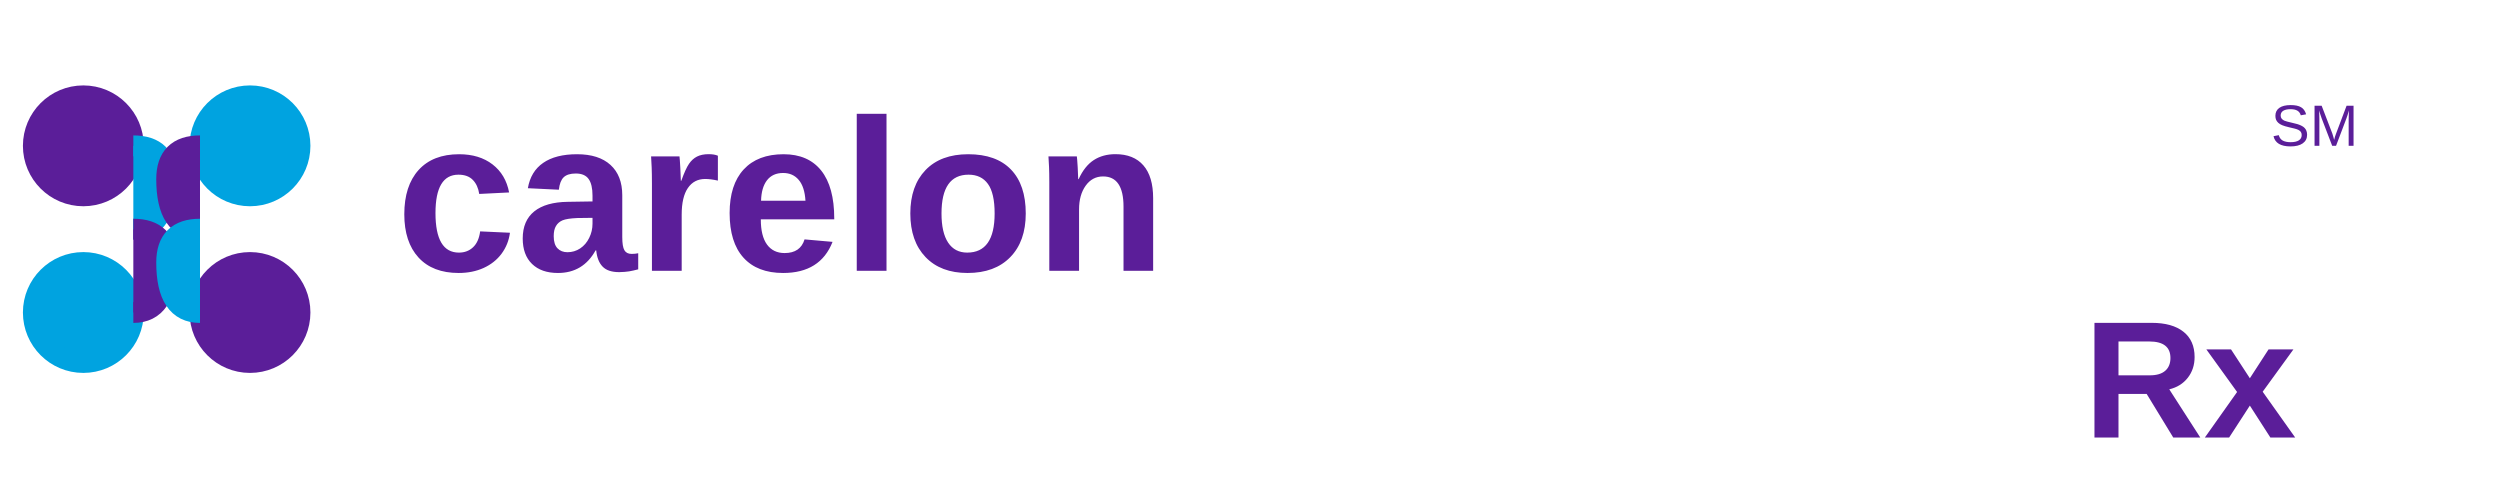
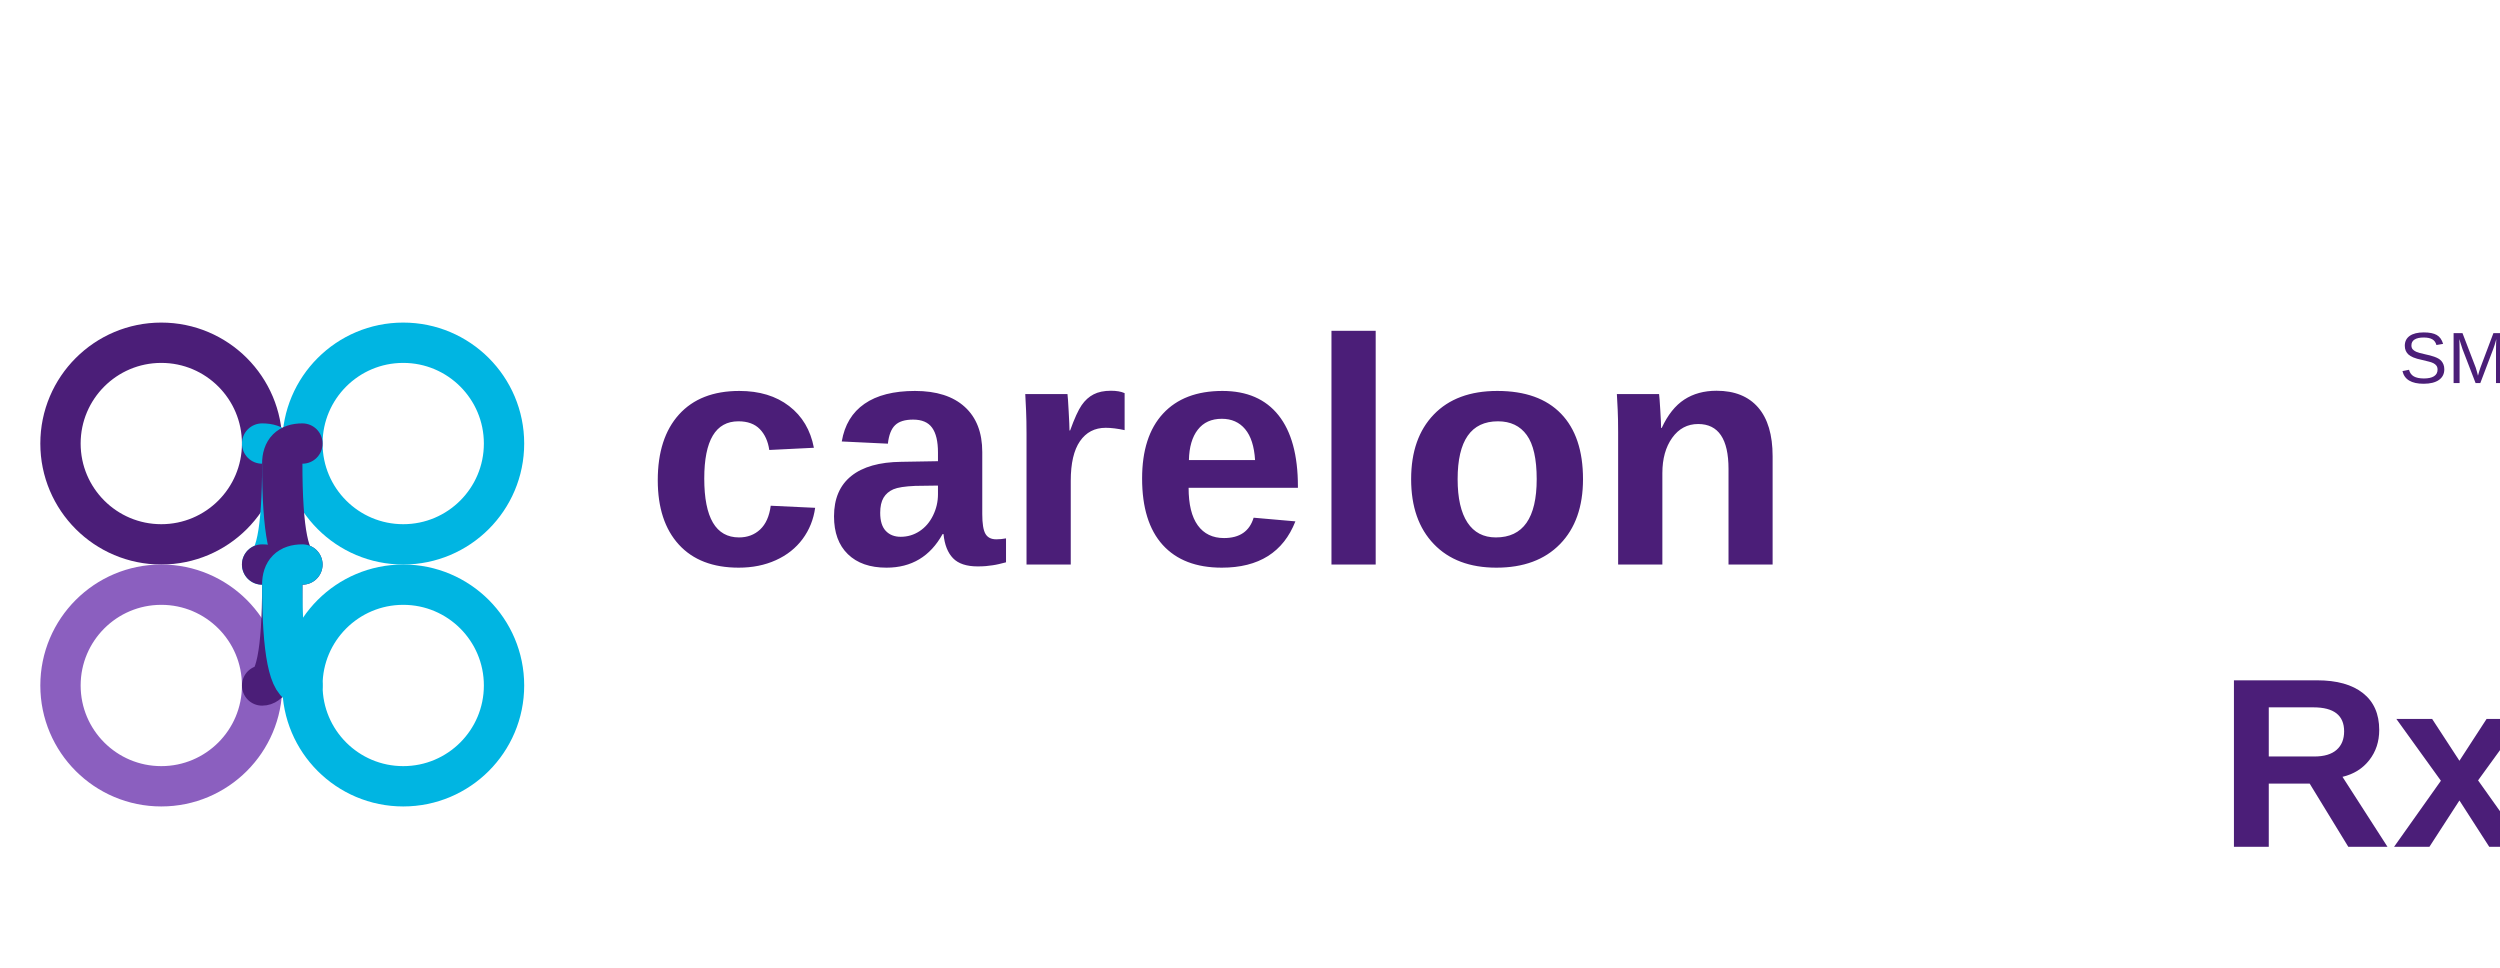
- <svg xmlns="http://www.w3.org/2000/svg" viewBox="0 0 600 120" preserveAspectRatio="xMidYMid meet">
+ <svg xmlns="http://www.w3.org/2000/svg" viewBox="0 0 620 240" preserveAspectRatio="xMidYMid meet">
  <defs>
    <style>
-       .purple { fill: #5B1E99; }
-       .cyan { fill: #00A3E0; }
+       .purple { fill: #4B1E78; }
+       .cyan { fill: #00B5E2; }
+       .light-purple { fill: #8B5FBF; }
    </style>
  </defs>
-   <g transform="translate(5, 20)">
-     <circle class="purple" cx="15" cy="15" r="12" fill="none" stroke="#5B1E99" stroke-width="5" />
-     <circle class="cyan" cx="55" cy="15" r="12" fill="none" stroke="#00A3E0" stroke-width="5" />
-     <circle class="cyan" cx="15" cy="55" r="12" fill="none" stroke="#00A3E0" stroke-width="5" />
-     <circle class="purple" cx="55" cy="55" r="12" fill="none" stroke="#5B1E99" stroke-width="5" />
-     <path class="cyan" d="M 27 15 Q 35 15 35 23 Q 35 35 27 35" fill="none" stroke="#00A3E0" stroke-width="5" />
-     <path class="purple" d="M 43 15 Q 35 15 35 23 Q 35 35 43 35" fill="none" stroke="#5B1E99" stroke-width="5" />
-     <path class="purple" d="M 27 35 Q 35 35 35 43 Q 35 55 27 55" fill="none" stroke="#5B1E99" stroke-width="5" />
-     <path class="cyan" d="M 43 35 Q 35 35 35 43 Q 35 55 43 55" fill="none" stroke="#00A3E0" stroke-width="5" />
+   <g transform="translate(10, 80)">
+     <circle cx="30" cy="30" r="25" fill="none" stroke="#4B1E78" stroke-width="10" />
+     <circle cx="90" cy="30" r="25" fill="none" stroke="#00B5E2" stroke-width="10" />
+     <circle cx="30" cy="90" r="25" fill="none" stroke="#8B5FBF" stroke-width="10" />
+     <circle cx="90" cy="90" r="25" fill="none" stroke="#00B5E2" stroke-width="10" />
+     <path d="M 55 30 Q 60 30 60 35 Q 60 60 55 60" fill="none" stroke="#00B5E2" stroke-width="10" stroke-linecap="round" />
+     <path d="M 65 30 Q 60 30 60 35 Q 60 60 65 60" fill="none" stroke="#4B1E78" stroke-width="10" stroke-linecap="round" />
+     <path d="M 55 60 Q 60 60 60 65 Q 60 90 55 90" fill="none" stroke="#4B1E78" stroke-width="10" stroke-linecap="round" />
+     <path d="M 65 60 Q 60 60 60 65 Q 60 90 65 90" fill="none" stroke="#00B5E2" stroke-width="10" stroke-linecap="round" />
  </g>
-   <text x="95" y="65" font-family="Arial, Helvetica, sans-serif" font-size="52" font-weight="700" class="purple">carelon</text>
-   <text x="545" y="35" font-family="Arial, Helvetica, sans-serif" font-size="14" font-weight="400" class="purple">SM</text>
-   <text x="500" y="105" font-family="Arial, Helvetica, sans-serif" font-size="40" font-weight="700" class="purple">Rx</text>
+   <text x="160" y="140" font-family="'Gotham', 'Montserrat', 'Arial', sans-serif" font-size="80" font-weight="700" class="purple">carelon</text>
+   <text x="595" y="95" font-family="'Gotham', 'Montserrat', 'Arial', sans-serif" font-size="18" font-weight="500" class="purple">SM</text>
+   <text x="550" y="210" font-family="'Gotham', 'Montserrat', 'Arial', sans-serif" font-size="60" font-weight="700" class="purple">Rx</text>
</svg>
